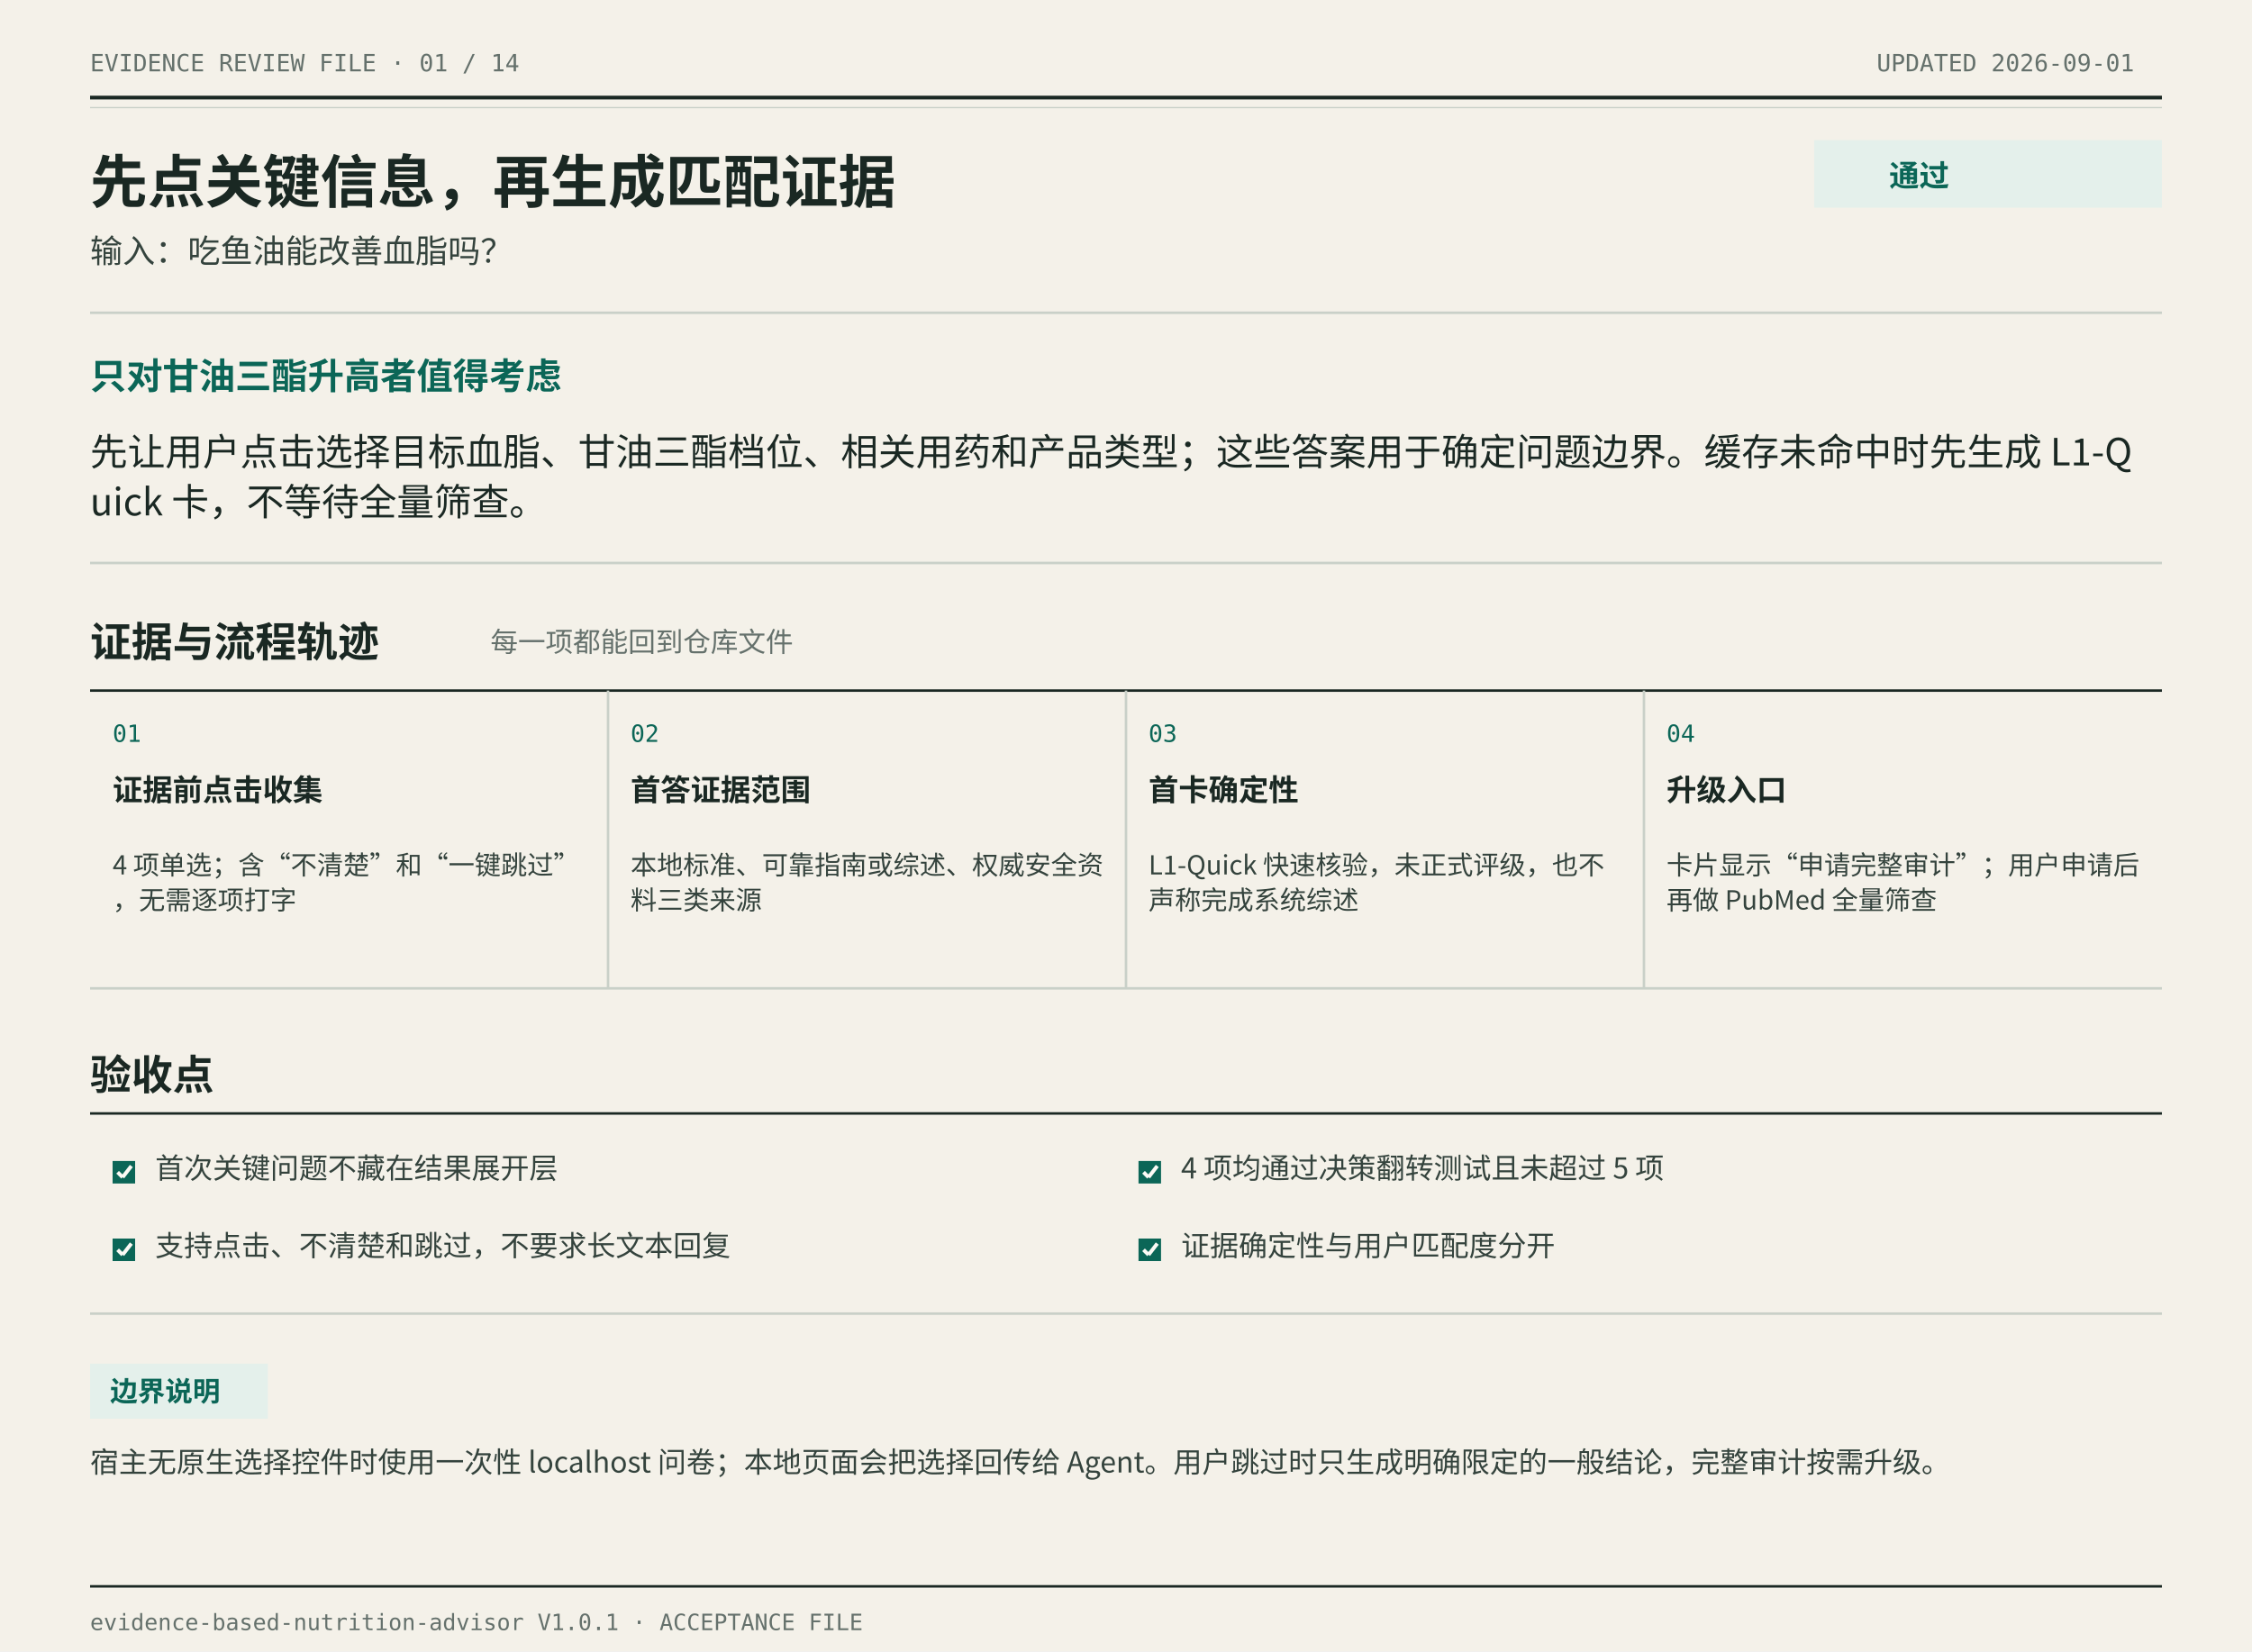
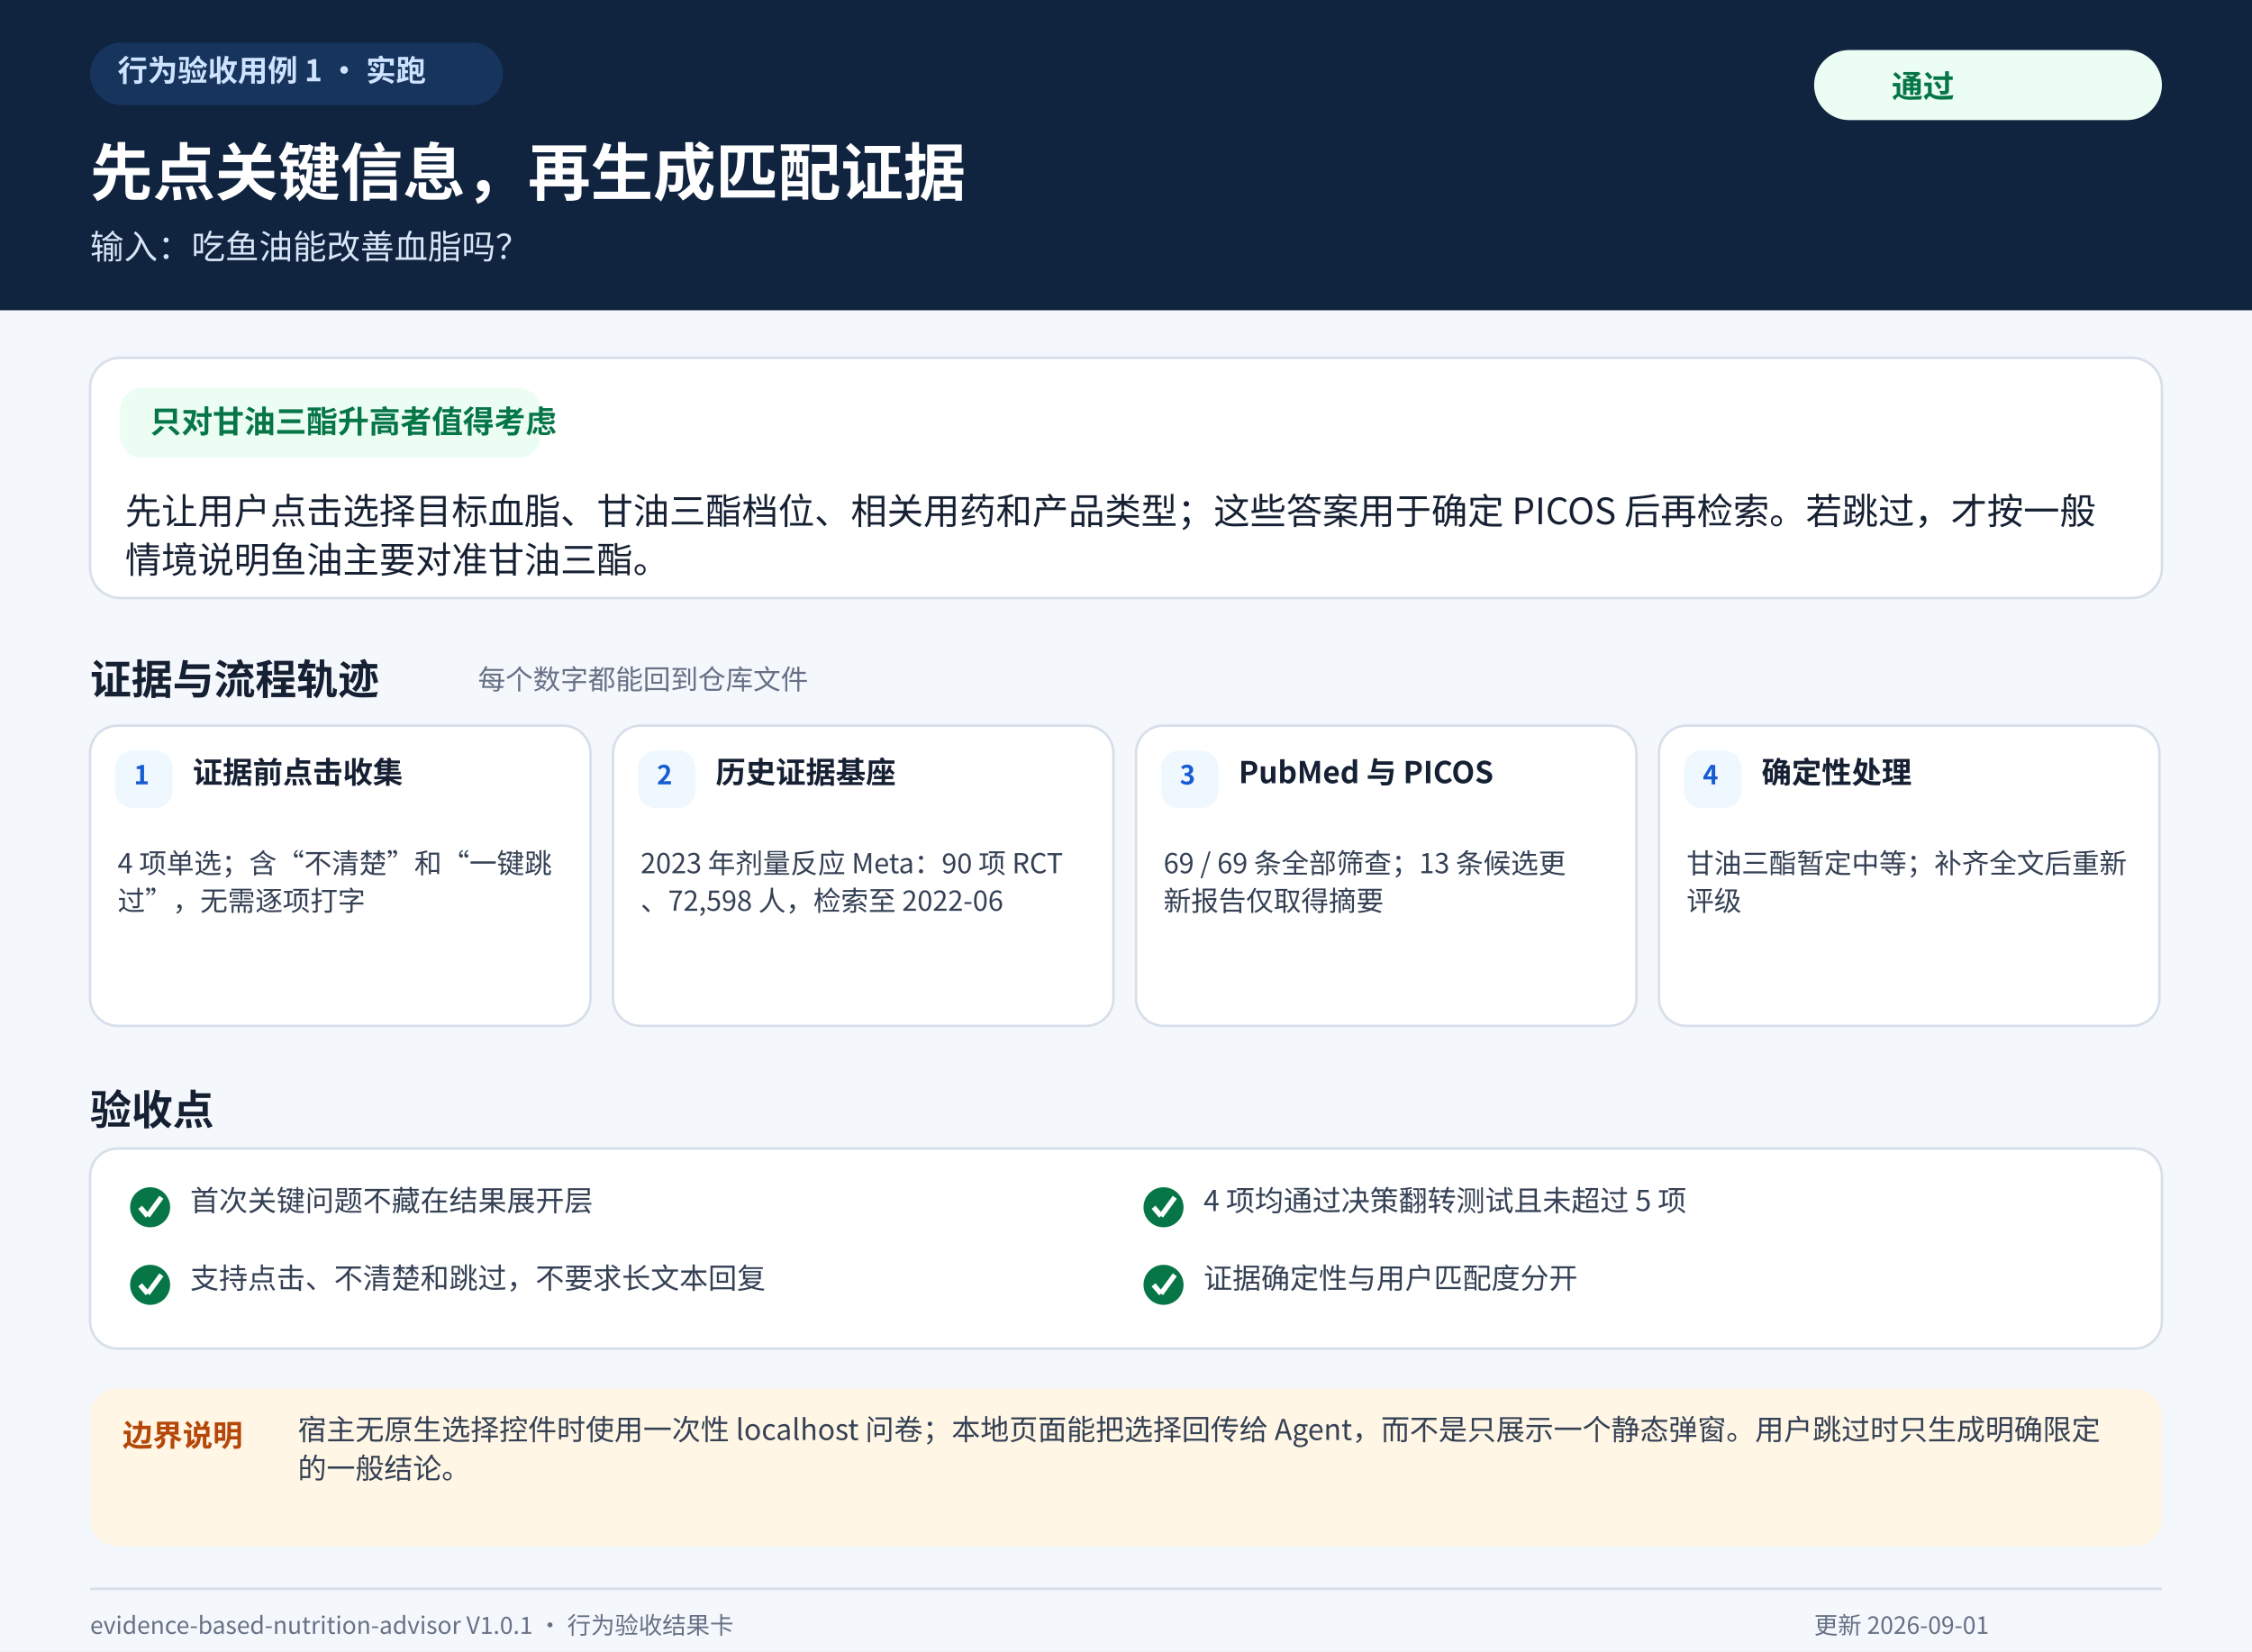
<svg xmlns="http://www.w3.org/2000/svg" width="1800" height="1320" viewBox="0 0 1800 1320" role="img" aria-label="行为验收用例 1：先点关键信息，再生成匹配证据">
-   <rect width="1800" height="1320" fill="#F4F1E9" />
-   <rect x="0" y="0" width="1800" height="1320" rx="0" fill="#F4F1E9" />
-   <text x="72" y="57" font-family="Consolas, monospace" font-size="19" font-weight="400" fill="#65716C">EVIDENCE REVIEW FILE · 01 / 14</text>
-   <text x="1500" y="57" font-family="Consolas, monospace" font-size="19" font-weight="400" fill="#65716C">UPDATED 2026-09-01</text>
-   <line x1="72" y1="78" x2="1728" y2="78" stroke="#1A2823" stroke-width="3" />
-   <line x1="72" y1="86" x2="1728" y2="86" stroke="#C9D0C8" stroke-width="1" />
-   <text x="72" y="162" font-family="Microsoft YaHei, PingFang SC, Noto Sans CJK SC, sans-serif" font-size="46" font-weight="700" fill="#1A2823">先点关键信息，再生成匹配证据</text>
-   <text x="72" y="210" font-family="Microsoft YaHei, PingFang SC, Noto Sans CJK SC, sans-serif" font-size="26" font-weight="400" fill="#34433D">输入：吃鱼油能改善血脂吗？</text>
-   <rect x="1450" y="112" width="278" height="54" rx="0" fill="#E4F0EB" />
-   <text x="1510" y="149" font-family="Microsoft YaHei, PingFang SC, Noto Sans CJK SC, sans-serif" font-size="24" font-weight="700" fill="#0B6657">通过</text>
-   <line x1="72" y1="250" x2="1728" y2="250" stroke="#C9D0C8" stroke-width="2" />
-   <text x="72" y="311" font-family="Microsoft YaHei, PingFang SC, Noto Sans CJK SC, sans-serif" font-size="29" font-weight="700" fill="#0B6657">只对甘油三酯升高者值得考虑</text>
-   <text x="72" y="372" font-family="Microsoft YaHei, PingFang SC, Noto Sans CJK SC, sans-serif" font-size="30" font-weight="400" fill="#1A2823">先让用户点击选择目标血脂、甘油三酯档位、相关用药和产品类型；这些答案用于确定问题边界。缓存未命中时先生成 L1-Q</text>
-   <text x="72" y="412" font-family="Microsoft YaHei, PingFang SC, Noto Sans CJK SC, sans-serif" font-size="30" font-weight="400" fill="#1A2823">uick 卡，不等待全量筛查。</text>
-   <line x1="72" y1="450" x2="1728" y2="450" stroke="#C9D0C8" stroke-width="2" />
-   <text x="72" y="525" font-family="Microsoft YaHei, PingFang SC, Noto Sans CJK SC, sans-serif" font-size="33" font-weight="700" fill="#1A2823">证据与流程轨迹</text>
-   <text x="392" y="521" font-family="Microsoft YaHei, PingFang SC, Noto Sans CJK SC, sans-serif" font-size="22" font-weight="400" fill="#65716C">每一项都能回到仓库文件</text>
-   <line x1="72" y1="552" x2="486" y2="552" stroke="#1A2823" stroke-width="2" />
-   <line x1="72" y1="790" x2="486" y2="790" stroke="#C9D0C8" stroke-width="2" />
-   <text x="90" y="593" font-family="Consolas, monospace" font-size="19" font-weight="400" fill="#0B6657">01</text>
-   <text x="90" y="640" font-family="Microsoft YaHei, PingFang SC, Noto Sans CJK SC, sans-serif" font-size="24" font-weight="700" fill="#1A2823">证据前点击收集</text>
-   <text x="90" y="699" font-family="Microsoft YaHei, PingFang SC, Noto Sans CJK SC, sans-serif" font-size="21" font-weight="400" fill="#34433D">4 项单选；含“不清楚”和“一键跳过”</text>
-   <text x="90" y="727" font-family="Microsoft YaHei, PingFang SC, Noto Sans CJK SC, sans-serif" font-size="21" font-weight="400" fill="#34433D">，无需逐项打字</text>
-   <line x1="486" y1="552" x2="900" y2="552" stroke="#1A2823" stroke-width="2" />
-   <line x1="486" y1="790" x2="900" y2="790" stroke="#C9D0C8" stroke-width="2" />
-   <line x1="486" y1="552" x2="486" y2="790" stroke="#C9D0C8" stroke-width="2" />
-   <text x="504" y="593" font-family="Consolas, monospace" font-size="19" font-weight="400" fill="#0B6657">02</text>
-   <text x="504" y="640" font-family="Microsoft YaHei, PingFang SC, Noto Sans CJK SC, sans-serif" font-size="24" font-weight="700" fill="#1A2823">首答证据范围</text>
-   <text x="504" y="699" font-family="Microsoft YaHei, PingFang SC, Noto Sans CJK SC, sans-serif" font-size="21" font-weight="400" fill="#34433D">本地标准、可靠指南或综述、权威安全资</text>
-   <text x="504" y="727" font-family="Microsoft YaHei, PingFang SC, Noto Sans CJK SC, sans-serif" font-size="21" font-weight="400" fill="#34433D">料三类来源</text>
-   <line x1="900" y1="552" x2="1314" y2="552" stroke="#1A2823" stroke-width="2" />
-   <line x1="900" y1="790" x2="1314" y2="790" stroke="#C9D0C8" stroke-width="2" />
-   <line x1="900" y1="552" x2="900" y2="790" stroke="#C9D0C8" stroke-width="2" />
-   <text x="918" y="593" font-family="Consolas, monospace" font-size="19" font-weight="400" fill="#0B6657">03</text>
-   <text x="918" y="640" font-family="Microsoft YaHei, PingFang SC, Noto Sans CJK SC, sans-serif" font-size="24" font-weight="700" fill="#1A2823">首卡确定性</text>
-   <text x="918" y="699" font-family="Microsoft YaHei, PingFang SC, Noto Sans CJK SC, sans-serif" font-size="21" font-weight="400" fill="#34433D">L1-Quick 快速核验，未正式评级，也不</text>
-   <text x="918" y="727" font-family="Microsoft YaHei, PingFang SC, Noto Sans CJK SC, sans-serif" font-size="21" font-weight="400" fill="#34433D">声称完成系统综述</text>
-   <line x1="1314" y1="552" x2="1728" y2="552" stroke="#1A2823" stroke-width="2" />
-   <line x1="1314" y1="790" x2="1728" y2="790" stroke="#C9D0C8" stroke-width="2" />
-   <line x1="1314" y1="552" x2="1314" y2="790" stroke="#C9D0C8" stroke-width="2" />
-   <text x="1332" y="593" font-family="Consolas, monospace" font-size="19" font-weight="400" fill="#0B6657">04</text>
-   <text x="1332" y="640" font-family="Microsoft YaHei, PingFang SC, Noto Sans CJK SC, sans-serif" font-size="24" font-weight="700" fill="#1A2823">升级入口</text>
-   <text x="1332" y="699" font-family="Microsoft YaHei, PingFang SC, Noto Sans CJK SC, sans-serif" font-size="21" font-weight="400" fill="#34433D">卡片显示“申请完整审计”；用户申请后</text>
-   <text x="1332" y="727" font-family="Microsoft YaHei, PingFang SC, Noto Sans CJK SC, sans-serif" font-size="21" font-weight="400" fill="#34433D">再做 PubMed 全量筛查</text>
-   <text x="72" y="871" font-family="Microsoft YaHei, PingFang SC, Noto Sans CJK SC, sans-serif" font-size="33" font-weight="700" fill="#1A2823">验收点</text>
-   <line x1="72" y1="890" x2="1728" y2="890" stroke="#1A2823" stroke-width="2" />
-   <rect x="90" y="928" width="18" height="18" rx="0" fill="#0B6657" />
-   <line x1="94" y1="937" x2="98" y2="941" stroke="#FBFAF5" stroke-width="3" />
-   <line x1="98" y1="941" x2="105" y2="932" stroke="#FBFAF5" stroke-width="3" />
-   <text x="124" y="942" font-family="Microsoft YaHei, PingFang SC, Noto Sans CJK SC, sans-serif" font-size="23" font-weight="400" fill="#34433D">首次关键问题不藏在结果展开层</text>
-   <rect x="910" y="928" width="18" height="18" rx="0" fill="#0B6657" />
-   <line x1="914" y1="937" x2="918" y2="941" stroke="#FBFAF5" stroke-width="3" />
-   <line x1="918" y1="941" x2="925" y2="932" stroke="#FBFAF5" stroke-width="3" />
-   <text x="944" y="942" font-family="Microsoft YaHei, PingFang SC, Noto Sans CJK SC, sans-serif" font-size="23" font-weight="400" fill="#34433D">4 项均通过决策翻转测试且未超过 5 项</text>
-   <rect x="90" y="990" width="18" height="18" rx="0" fill="#0B6657" />
-   <line x1="94" y1="999" x2="98" y2="1003" stroke="#FBFAF5" stroke-width="3" />
-   <line x1="98" y1="1003" x2="105" y2="994" stroke="#FBFAF5" stroke-width="3" />
-   <text x="124" y="1004" font-family="Microsoft YaHei, PingFang SC, Noto Sans CJK SC, sans-serif" font-size="23" font-weight="400" fill="#34433D">支持点击、不清楚和跳过，不要求长文本回复</text>
-   <rect x="910" y="990" width="18" height="18" rx="0" fill="#0B6657" />
-   <line x1="914" y1="999" x2="918" y2="1003" stroke="#FBFAF5" stroke-width="3" />
-   <line x1="918" y1="1003" x2="925" y2="994" stroke="#FBFAF5" stroke-width="3" />
-   <text x="944" y="1004" font-family="Microsoft YaHei, PingFang SC, Noto Sans CJK SC, sans-serif" font-size="23" font-weight="400" fill="#34433D">证据确定性与用户匹配度分开</text>
-   <line x1="72" y1="1050" x2="1728" y2="1050" stroke="#C9D0C8" stroke-width="2" />
-   <rect x="72" y="1090" width="142" height="44" rx="0" fill="#E4F0EB" />
-   <text x="88" y="1120" font-family="Microsoft YaHei, PingFang SC, Noto Sans CJK SC, sans-serif" font-size="22" font-weight="700" fill="#0B6657">边界说明</text>
-   <text x="72" y="1177" font-family="Microsoft YaHei, PingFang SC, Noto Sans CJK SC, sans-serif" font-size="23" font-weight="400" fill="#34433D">宿主无原生选择控件时使用一次性 localhost 问卷；本地页面会把选择回传给 Agent。用户跳过时只生成明确限定的一般结论，完整审计按需升级。</text>
-   <line x1="72" y1="1268" x2="1728" y2="1268" stroke="#1A2823" stroke-width="2" />
-   <text x="72" y="1303" font-family="Consolas, monospace" font-size="18" font-weight="400" fill="#65716C">evidence-based-nutrition-advisor V1.0.1 · ACCEPTANCE FILE</text>
+   <rect width="1800" height="1320" fill="#F4F7FB" />
+   <rect x="0" y="0" width="1800" height="248" rx="0" fill="#10233F" />
+   <rect x="72" y="34" width="330" height="50" rx="25" fill="#17345C" />
+   <text x="94" y="65" font-family="Microsoft YaHei, PingFang SC, Noto Sans CJK SC, sans-serif" font-size="24" font-weight="700" fill="#CDE3FF">行为验收用例 1 · 实跑</text>
+   <text x="72" y="156" font-family="Microsoft YaHei, PingFang SC, Noto Sans CJK SC, sans-serif" font-size="50" font-weight="700" fill="#FFFFFF">先点关键信息，再生成匹配证据</text>
+   <text x="72" y="207" font-family="Microsoft YaHei, PingFang SC, Noto Sans CJK SC, sans-serif" font-size="27" font-weight="400" fill="#D8E5F6">输入：吃鱼油能改善血脂吗？</text>
+   <rect x="1450" y="40" width="278" height="56" rx="28" fill="#ECFDF3" />
+   <text x="1512" y="78" font-family="Microsoft YaHei, PingFang SC, Noto Sans CJK SC, sans-serif" font-size="25" font-weight="700" fill="#067647">通过</text>
+   <rect x="72" y="286" width="1656" height="192" rx="24" fill="#FFFFFF" stroke="#D7DFEA" stroke-width="2" />
+   <rect x="96" y="310" width="336" height="56" rx="18" fill="#ECFDF3" />
+   <text x="120" y="346" font-family="Microsoft YaHei, PingFang SC, Noto Sans CJK SC, sans-serif" font-size="25" font-weight="700" fill="#067647">只对甘油三酯升高者值得考虑</text>
+   <text x="100" y="419" font-family="Microsoft YaHei, PingFang SC, Noto Sans CJK SC, sans-serif" font-size="29" font-weight="400" fill="#162033">先让用户点击选择目标血脂、甘油三酯档位、相关用药和产品类型；这些答案用于确定 PICOS 后再检索。若跳过，才按一般</text>
+   <text x="100" y="458" font-family="Microsoft YaHei, PingFang SC, Noto Sans CJK SC, sans-serif" font-size="29" font-weight="400" fill="#162033">情境说明鱼油主要对准甘油三酯。</text>
+   <text x="72" y="555" font-family="Microsoft YaHei, PingFang SC, Noto Sans CJK SC, sans-serif" font-size="33" font-weight="700" fill="#162033">证据与流程轨迹</text>
+   <text x="382" y="551" font-family="Microsoft YaHei, PingFang SC, Noto Sans CJK SC, sans-serif" font-size="22" font-weight="400" fill="#667085">每个数字都能回到仓库文件</text>
+   <rect x="72" y="580" width="400" height="240" rx="22" fill="#FFFFFF" stroke="#D7DFEA" stroke-width="2" />
+   <rect x="92" y="600" width="46" height="46" rx="14" fill="#EFF8FF" />
+   <text x="107" y="627" font-family="Microsoft YaHei, PingFang SC, Noto Sans CJK SC, sans-serif" font-size="21" font-weight="700" fill="#175CD3">1</text>
+   <text x="154" y="626" font-family="Microsoft YaHei, PingFang SC, Noto Sans CJK SC, sans-serif" font-size="24" font-weight="700" fill="#162033">证据前点击收集</text>
+   <text x="94" y="698" font-family="Microsoft YaHei, PingFang SC, Noto Sans CJK SC, sans-serif" font-size="22" font-weight="400" fill="#344054">4 项单选；含“不清楚”和“一键跳</text>
+   <text x="94" y="728" font-family="Microsoft YaHei, PingFang SC, Noto Sans CJK SC, sans-serif" font-size="22" font-weight="400" fill="#344054">过”，无需逐项打字</text>
+   <rect x="490" y="580" width="400" height="240" rx="22" fill="#FFFFFF" stroke="#D7DFEA" stroke-width="2" />
+   <rect x="510" y="600" width="46" height="46" rx="14" fill="#EFF8FF" />
+   <text x="525" y="627" font-family="Microsoft YaHei, PingFang SC, Noto Sans CJK SC, sans-serif" font-size="21" font-weight="700" fill="#175CD3">2</text>
+   <text x="572" y="626" font-family="Microsoft YaHei, PingFang SC, Noto Sans CJK SC, sans-serif" font-size="24" font-weight="700" fill="#162033">历史证据基座</text>
+   <text x="512" y="698" font-family="Microsoft YaHei, PingFang SC, Noto Sans CJK SC, sans-serif" font-size="22" font-weight="400" fill="#344054">2023 年剂量反应 Meta：90 项 RCT</text>
+   <text x="512" y="728" font-family="Microsoft YaHei, PingFang SC, Noto Sans CJK SC, sans-serif" font-size="22" font-weight="400" fill="#344054">、72,598 人，检索至 2022-06</text>
+   <rect x="908" y="580" width="400" height="240" rx="22" fill="#FFFFFF" stroke="#D7DFEA" stroke-width="2" />
+   <rect x="928" y="600" width="46" height="46" rx="14" fill="#EFF8FF" />
+   <text x="943" y="627" font-family="Microsoft YaHei, PingFang SC, Noto Sans CJK SC, sans-serif" font-size="21" font-weight="700" fill="#175CD3">3</text>
+   <text x="990" y="626" font-family="Microsoft YaHei, PingFang SC, Noto Sans CJK SC, sans-serif" font-size="24" font-weight="700" fill="#162033">PubMed 与 PICOS</text>
+   <text x="930" y="698" font-family="Microsoft YaHei, PingFang SC, Noto Sans CJK SC, sans-serif" font-size="22" font-weight="400" fill="#344054">69 / 69 条全部筛查；13 条候选更</text>
+   <text x="930" y="728" font-family="Microsoft YaHei, PingFang SC, Noto Sans CJK SC, sans-serif" font-size="22" font-weight="400" fill="#344054">新报告仅取得摘要</text>
+   <rect x="1326" y="580" width="400" height="240" rx="22" fill="#FFFFFF" stroke="#D7DFEA" stroke-width="2" />
+   <rect x="1346" y="600" width="46" height="46" rx="14" fill="#EFF8FF" />
+   <text x="1361" y="627" font-family="Microsoft YaHei, PingFang SC, Noto Sans CJK SC, sans-serif" font-size="21" font-weight="700" fill="#175CD3">4</text>
+   <text x="1408" y="626" font-family="Microsoft YaHei, PingFang SC, Noto Sans CJK SC, sans-serif" font-size="24" font-weight="700" fill="#162033">确定性处理</text>
+   <text x="1348" y="698" font-family="Microsoft YaHei, PingFang SC, Noto Sans CJK SC, sans-serif" font-size="22" font-weight="400" fill="#344054">甘油三酯暂定中等；补齐全文后重新</text>
+   <text x="1348" y="728" font-family="Microsoft YaHei, PingFang SC, Noto Sans CJK SC, sans-serif" font-size="22" font-weight="400" fill="#344054">评级</text>
+   <text x="72" y="899" font-family="Microsoft YaHei, PingFang SC, Noto Sans CJK SC, sans-serif" font-size="33" font-weight="700" fill="#162033">验收点</text>
+   <rect x="72" y="918" width="1656" height="160" rx="22" fill="#FFFFFF" stroke="#D7DFEA" stroke-width="2" />
+   <circle cx="120.0" cy="965.0" r="16.0" fill="#067647" />
+   <line x1="112" y1="965" x2="118" y2="972" stroke="#FFFFFF" stroke-width="4" />
+   <line x1="118" y1="972" x2="129" y2="957" stroke="#FFFFFF" stroke-width="4" />
+   <text x="152" y="968" font-family="Microsoft YaHei, PingFang SC, Noto Sans CJK SC, sans-serif" font-size="23" font-weight="400" fill="#344054">首次关键问题不藏在结果展开层</text>
+   <circle cx="930.0" cy="965.0" r="16.0" fill="#067647" />
+   <line x1="922" y1="965" x2="928" y2="972" stroke="#FFFFFF" stroke-width="4" />
+   <line x1="928" y1="972" x2="939" y2="957" stroke="#FFFFFF" stroke-width="4" />
+   <text x="962" y="968" font-family="Microsoft YaHei, PingFang SC, Noto Sans CJK SC, sans-serif" font-size="23" font-weight="400" fill="#344054">4 项均通过决策翻转测试且未超过 5 项</text>
+   <circle cx="120.0" cy="1027.0" r="16.0" fill="#067647" />
+   <line x1="112" y1="1027" x2="118" y2="1034" stroke="#FFFFFF" stroke-width="4" />
+   <line x1="118" y1="1034" x2="129" y2="1019" stroke="#FFFFFF" stroke-width="4" />
+   <text x="152" y="1030" font-family="Microsoft YaHei, PingFang SC, Noto Sans CJK SC, sans-serif" font-size="23" font-weight="400" fill="#344054">支持点击、不清楚和跳过，不要求长文本回复</text>
+   <circle cx="930.0" cy="1027.0" r="16.0" fill="#067647" />
+   <line x1="922" y1="1027" x2="928" y2="1034" stroke="#FFFFFF" stroke-width="4" />
+   <line x1="928" y1="1034" x2="939" y2="1019" stroke="#FFFFFF" stroke-width="4" />
+   <text x="962" y="1030" font-family="Microsoft YaHei, PingFang SC, Noto Sans CJK SC, sans-serif" font-size="23" font-weight="400" fill="#344054">证据确定性与用户匹配度分开</text>
+   <rect x="72" y="1110" width="1656" height="126" rx="22" fill="#FFF6E5" />
+   <text x="98" y="1156" font-family="Microsoft YaHei, PingFang SC, Noto Sans CJK SC, sans-serif" font-size="24" font-weight="700" fill="#B54708">边界说明</text>
+   <text x="238" y="1151" font-family="Microsoft YaHei, PingFang SC, Noto Sans CJK SC, sans-serif" font-size="23" font-weight="400" fill="#344054">宿主无原生选择控件时使用一次性 localhost 问卷；本地页面能把选择回传给 Agent，而不是只展示一个静态弹窗。用户跳过时只生成明确限定</text>
+   <text x="238" y="1182" font-family="Microsoft YaHei, PingFang SC, Noto Sans CJK SC, sans-serif" font-size="23" font-weight="400" fill="#344054">的一般结论。</text>
+   <line x1="72" y1="1270" x2="1728" y2="1270" stroke="#D7DFEA" stroke-width="2" />
+   <text x="72" y="1306" font-family="Microsoft YaHei, PingFang SC, Noto Sans CJK SC, sans-serif" font-size="19" font-weight="400" fill="#667085">evidence-based-nutrition-advisor V1.0.1 · 行为验收结果卡</text>
+   <text x="1450" y="1306" font-family="Microsoft YaHei, PingFang SC, Noto Sans CJK SC, sans-serif" font-size="19" font-weight="400" fill="#667085">更新 2026-09-01</text>
</svg>
